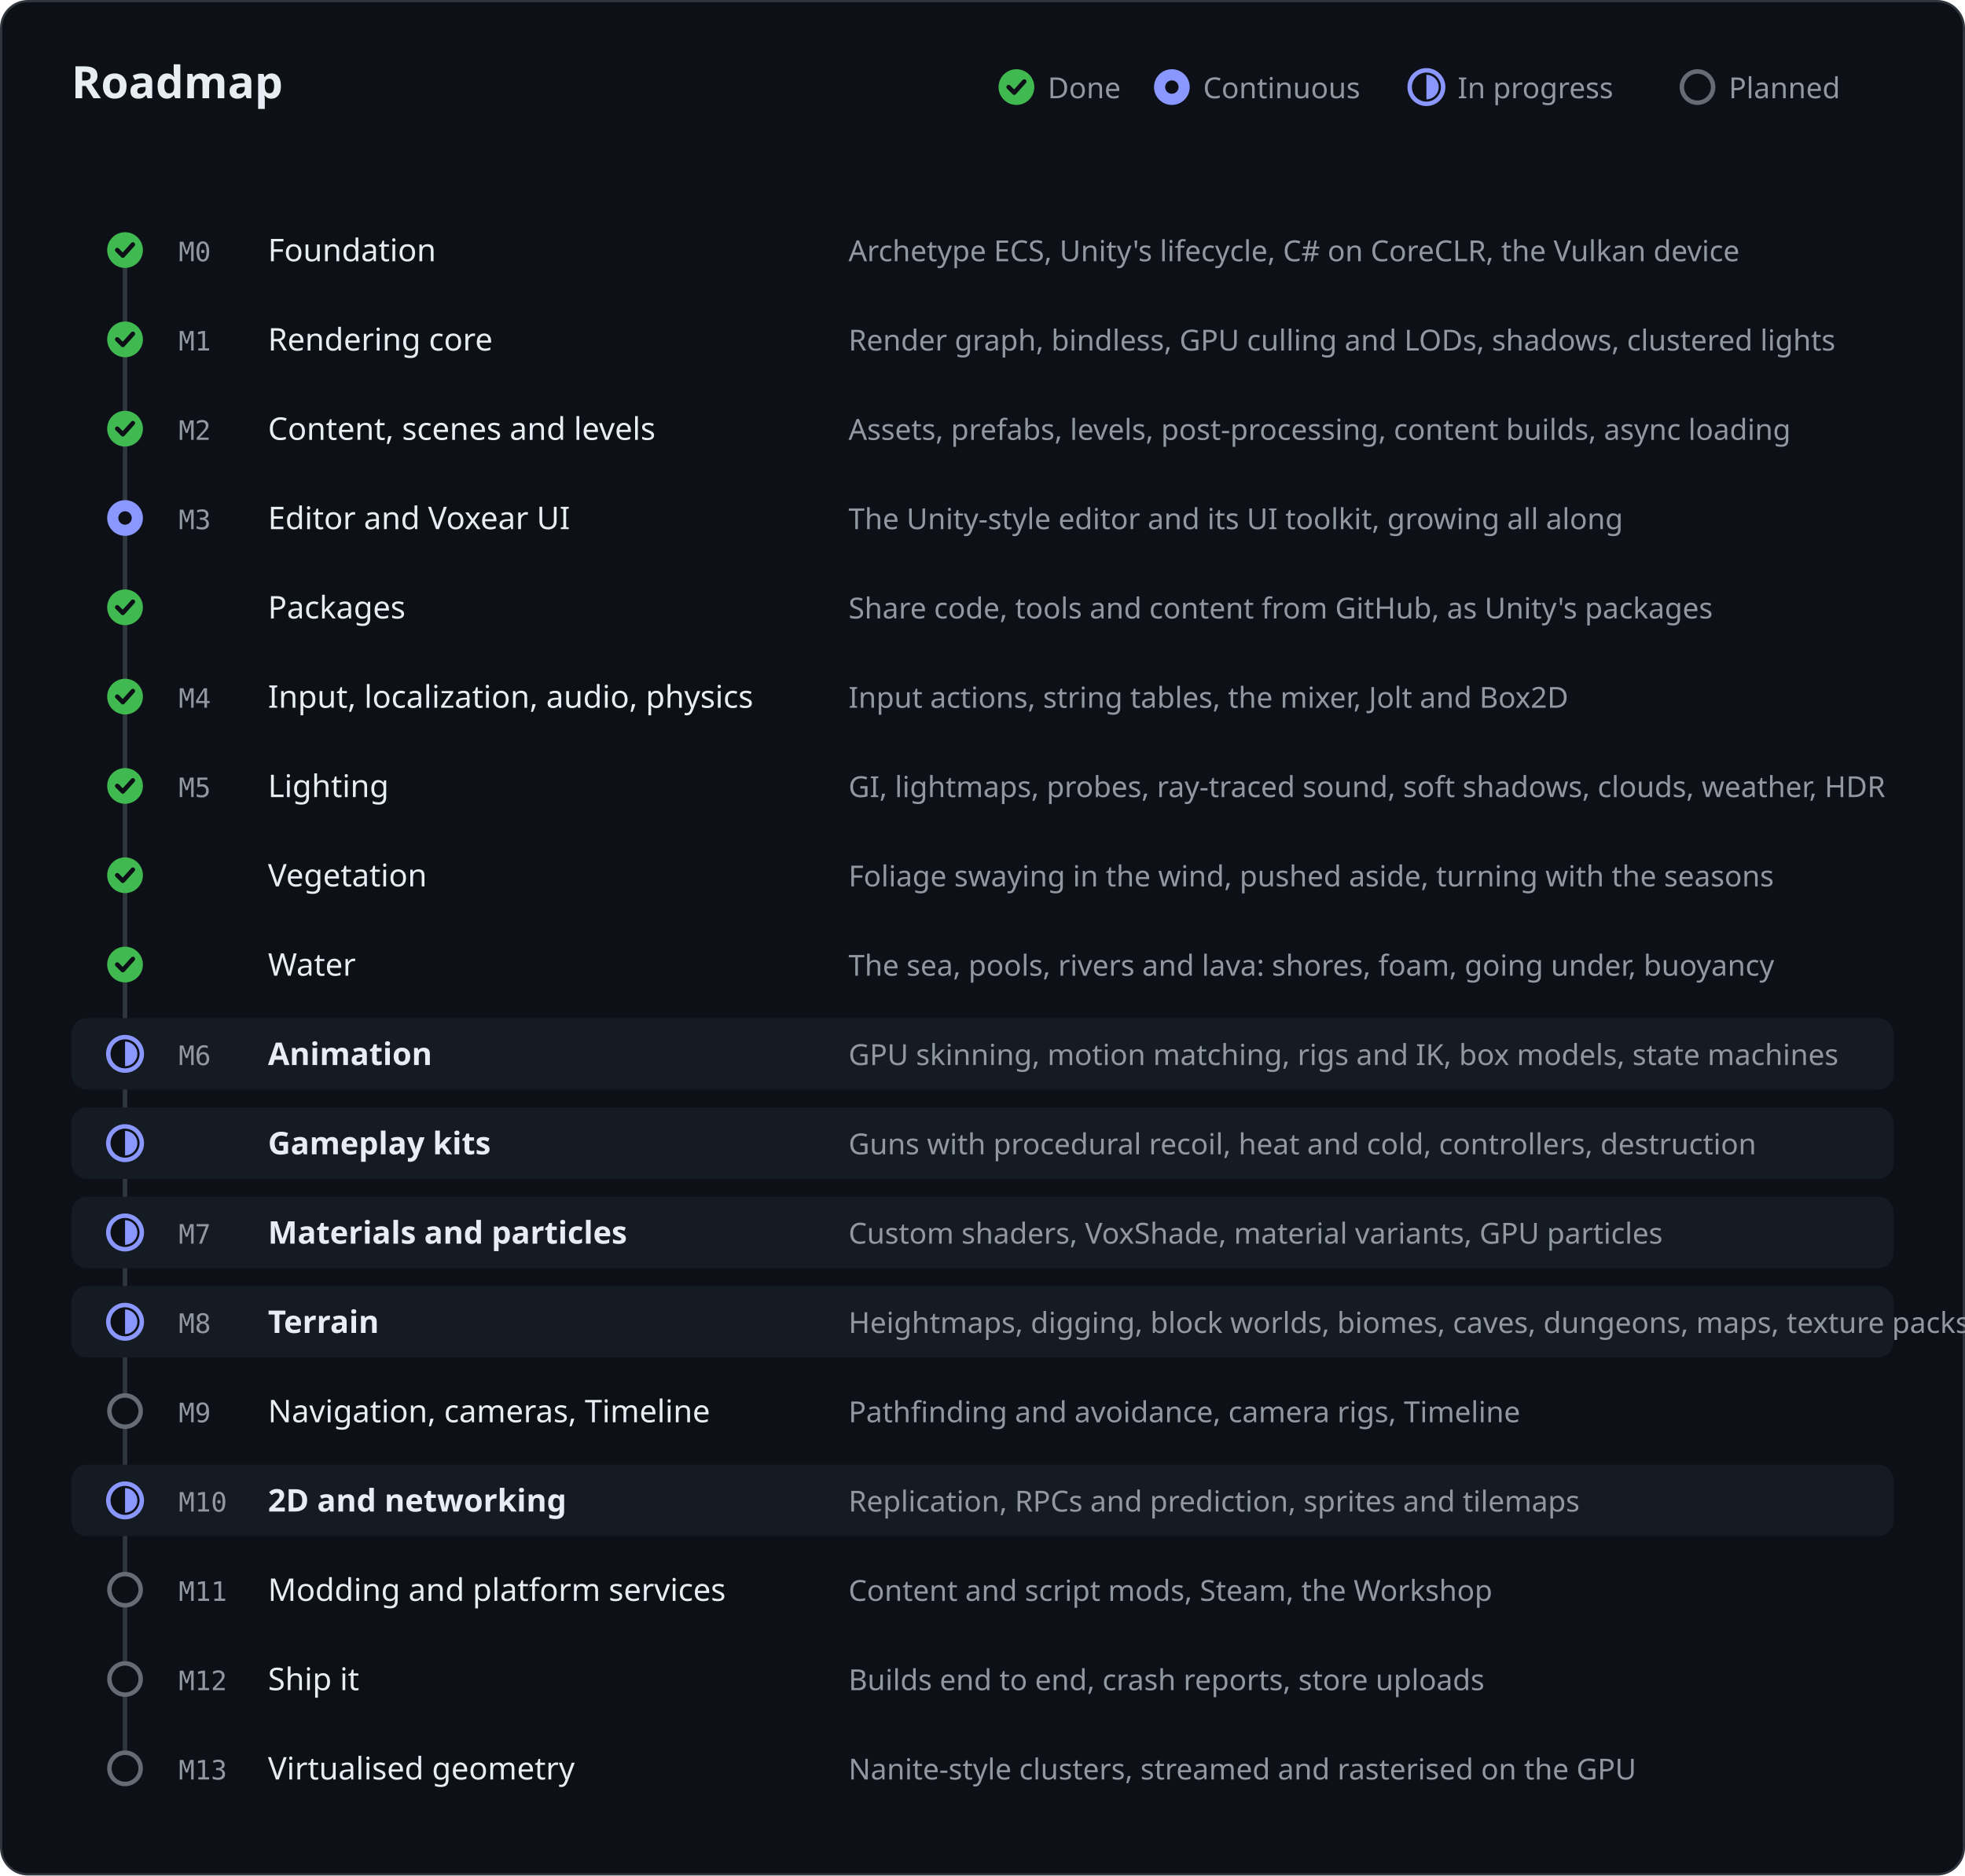
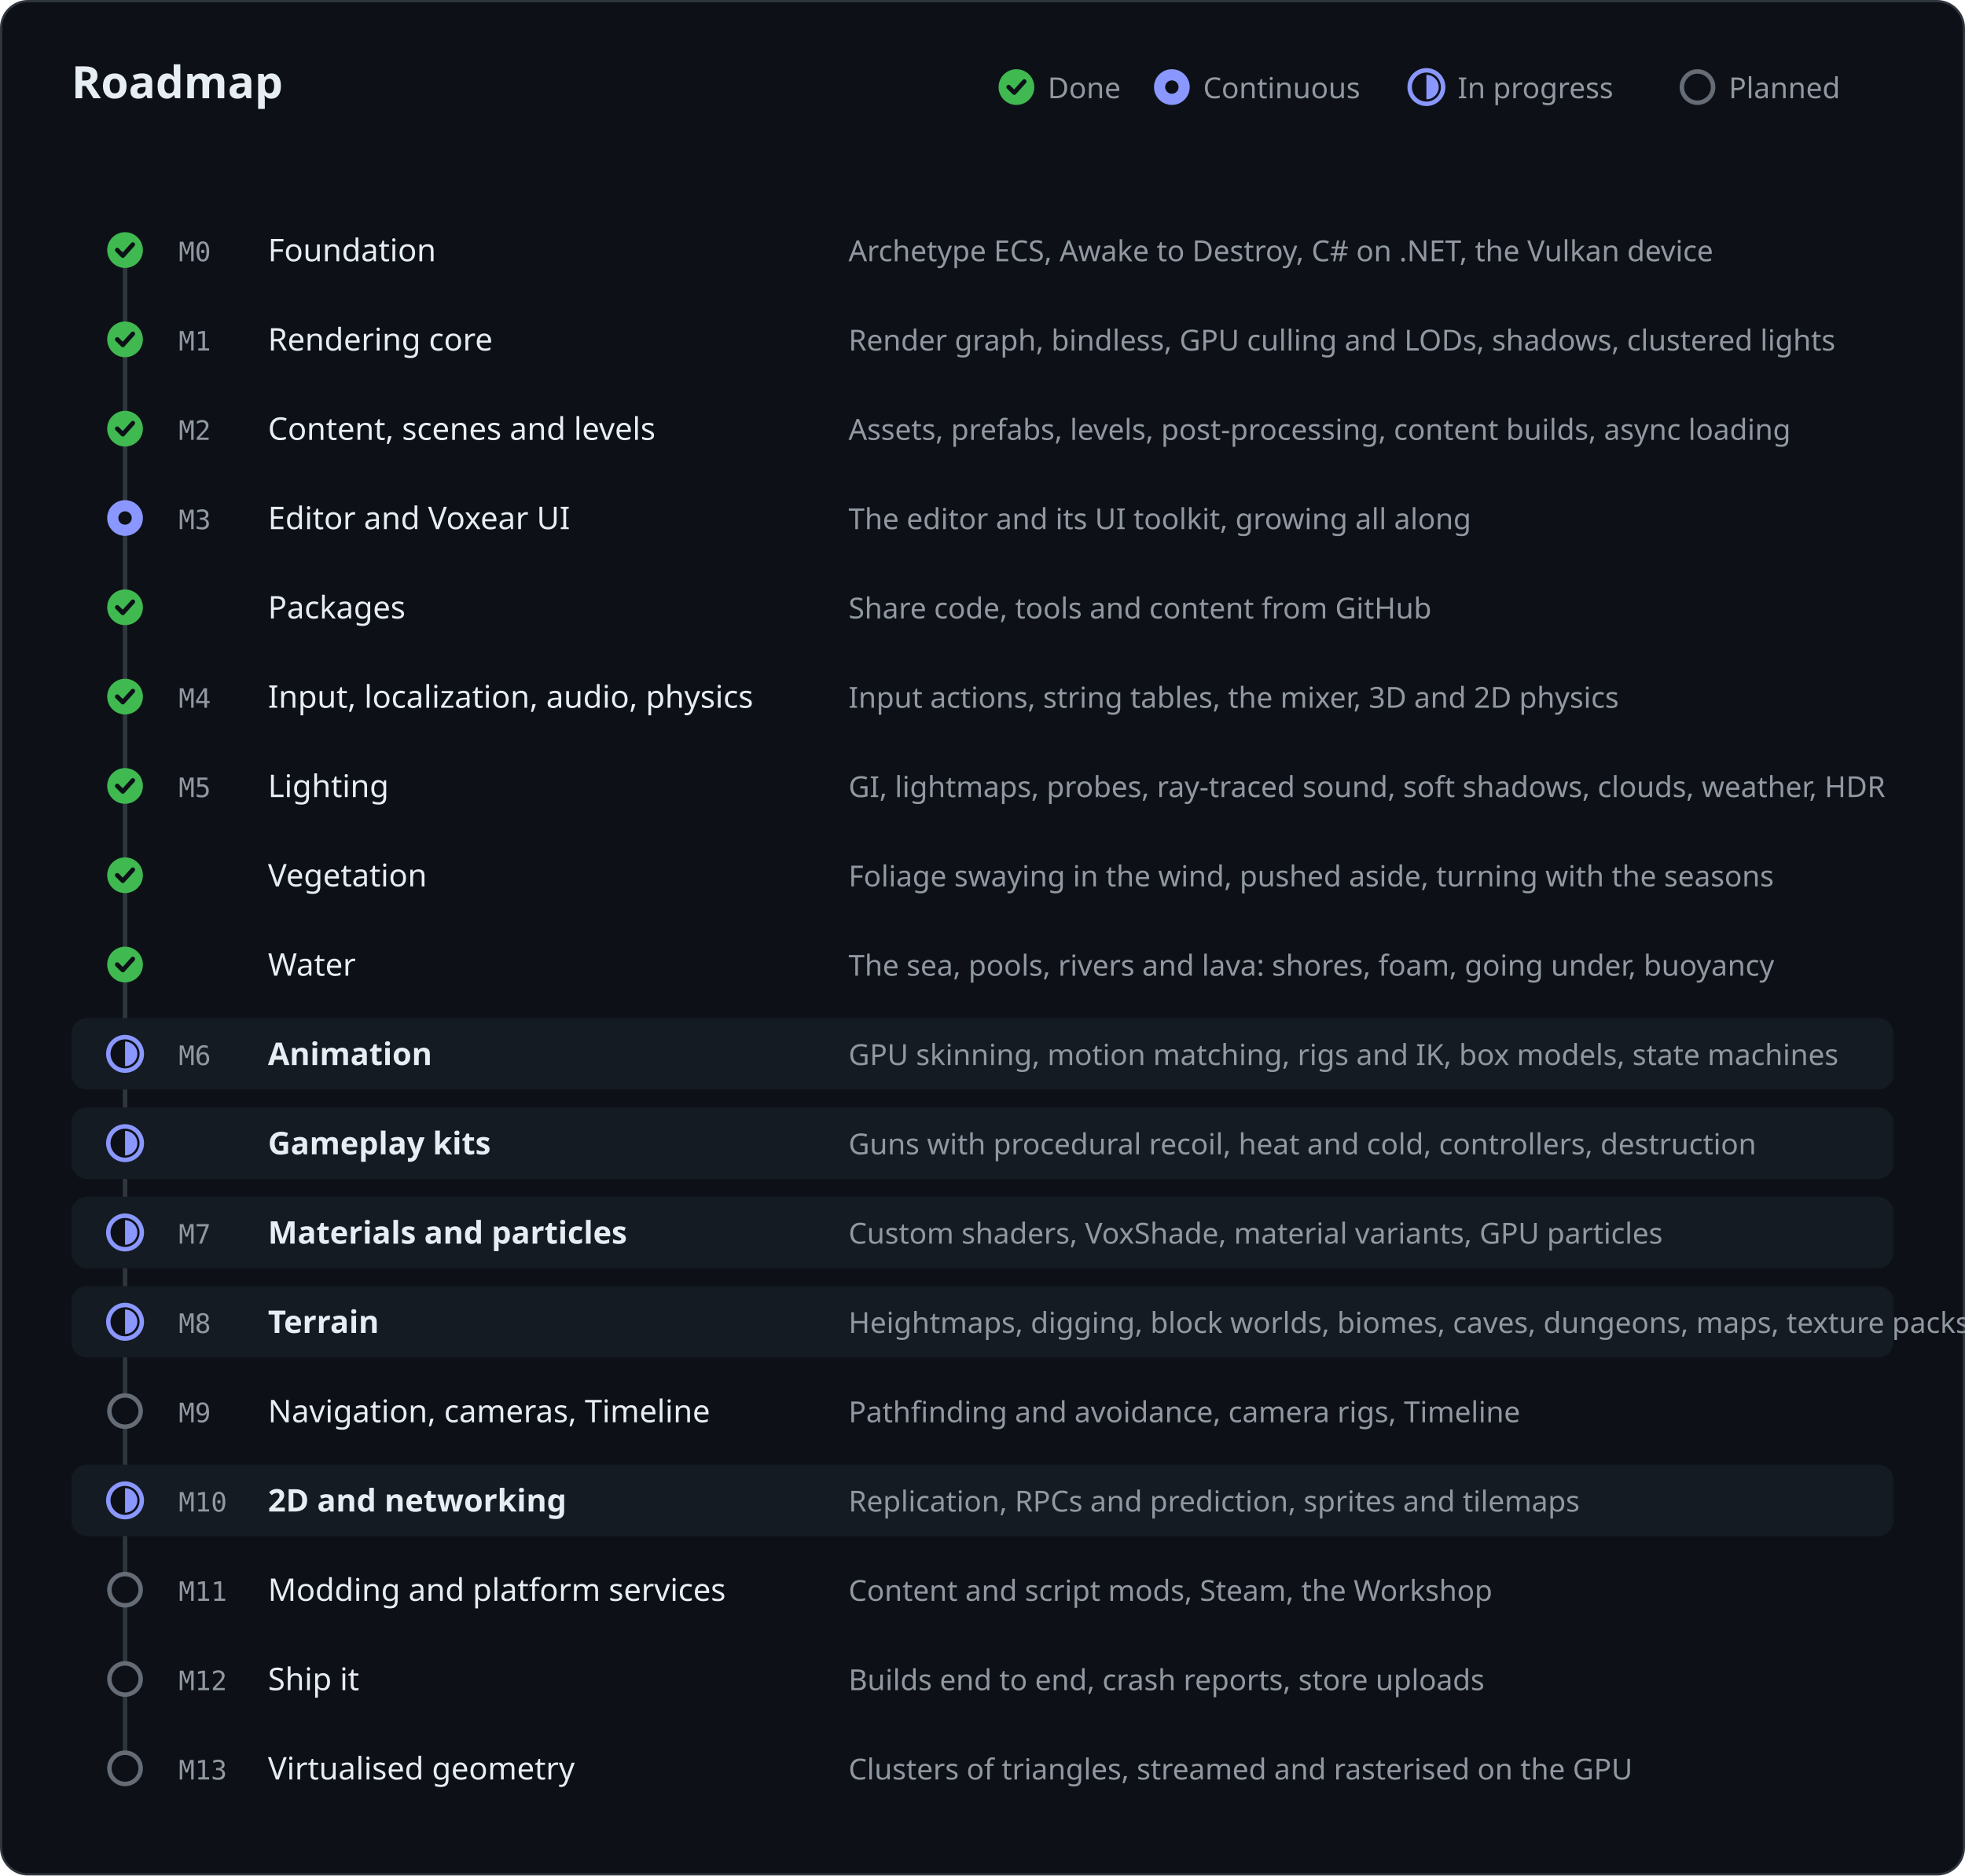
<svg xmlns="http://www.w3.org/2000/svg" width="880" height="840" viewBox="0 0 880 840" role="img" aria-label="Voxear roadmap">
  <rect x="0.5" y="0.5" width="879" height="839" rx="12" fill="#0d1117" stroke="#30363d" />
  <text x="32" y="44" font-family="-apple-system, BlinkMacSystemFont, 'Segoe UI', 'Noto Sans', Helvetica, Arial, sans-serif" font-size="20" font-weight="600" fill="#e6edf3">Roadmap</text>
  <circle cx="760.2" cy="39" r="7" fill="#0d1117" stroke="#656c76" stroke-width="2" />
  <text x="774.2" y="44" font-family="-apple-system, BlinkMacSystemFont, 'Segoe UI', 'Noto Sans', Helvetica, Arial, sans-serif" font-size="13" fill="#9198a1">Planned</text>
  <circle cx="638.8" cy="39" r="7.5" fill="#0d1117" stroke="#8a97ff" stroke-width="2" />
  <path d="M638.8 33.5 a5.5 5.5 0 0 1 0 11 z" fill="#8a97ff" />
  <text x="652.8" y="44" font-family="-apple-system, BlinkMacSystemFont, 'Segoe UI', 'Noto Sans', Helvetica, Arial, sans-serif" font-size="13" fill="#9198a1">In progress</text>
  <circle cx="524.8" cy="39" r="8" fill="#8a97ff" />
  <circle cx="524.8" cy="39" r="3" fill="#0d1117" />
  <text x="538.8" y="44" font-family="-apple-system, BlinkMacSystemFont, 'Segoe UI', 'Noto Sans', Helvetica, Arial, sans-serif" font-size="13" fill="#9198a1">Continuous</text>
  <circle cx="455.2" cy="39" r="8" fill="#3fb950" />
  <path d="M451.7 39 l2.5 2.5 l4.5-5" fill="none" stroke="#0d1117" stroke-width="2" stroke-linecap="round" stroke-linejoin="round" />
  <text x="469.2" y="44" font-family="-apple-system, BlinkMacSystemFont, 'Segoe UI', 'Noto Sans', Helvetica, Arial, sans-serif" font-size="13" fill="#9198a1">Done</text>
  <line x1="56" y1="112" x2="56" y2="792" stroke="#30363d" stroke-width="2" />
  <circle cx="56" cy="112" r="8" fill="#3fb950" />
  <path d="M52.5 112 l2.5 2.5 l4.5-5" fill="none" stroke="#0d1117" stroke-width="2" stroke-linecap="round" stroke-linejoin="round" />
  <text x="80" y="117" font-family="ui-monospace, SFMono-Regular, 'SF Mono', Menlo, Consolas, monospace" font-size="12" fill="#9198a1">M0</text>
  <text x="120" y="117" font-family="-apple-system, BlinkMacSystemFont, 'Segoe UI', 'Noto Sans', Helvetica, Arial, sans-serif" font-size="14" font-weight="500" fill="#e6edf3">Foundation</text>
-   <text x="380" y="117" font-family="-apple-system, BlinkMacSystemFont, 'Segoe UI', 'Noto Sans', Helvetica, Arial, sans-serif" font-size="13" fill="#9198a1">Archetype ECS, Unity's lifecycle, C# on CoreCLR, the Vulkan device</text>
+   <text x="380" y="117" font-family="-apple-system, BlinkMacSystemFont, 'Segoe UI', 'Noto Sans', Helvetica, Arial, sans-serif" font-size="13" fill="#9198a1">Archetype ECS, Awake to Destroy, C# on .NET, the Vulkan device</text>
  <circle cx="56" cy="152" r="8" fill="#3fb950" />
  <path d="M52.5 152 l2.5 2.5 l4.5-5" fill="none" stroke="#0d1117" stroke-width="2" stroke-linecap="round" stroke-linejoin="round" />
  <text x="80" y="157" font-family="ui-monospace, SFMono-Regular, 'SF Mono', Menlo, Consolas, monospace" font-size="12" fill="#9198a1">M1</text>
  <text x="120" y="157" font-family="-apple-system, BlinkMacSystemFont, 'Segoe UI', 'Noto Sans', Helvetica, Arial, sans-serif" font-size="14" font-weight="500" fill="#e6edf3">Rendering core</text>
  <text x="380" y="157" font-family="-apple-system, BlinkMacSystemFont, 'Segoe UI', 'Noto Sans', Helvetica, Arial, sans-serif" font-size="13" fill="#9198a1">Render graph, bindless, GPU culling and LODs, shadows, clustered lights</text>
  <circle cx="56" cy="192" r="8" fill="#3fb950" />
  <path d="M52.5 192 l2.5 2.5 l4.5-5" fill="none" stroke="#0d1117" stroke-width="2" stroke-linecap="round" stroke-linejoin="round" />
  <text x="80" y="197" font-family="ui-monospace, SFMono-Regular, 'SF Mono', Menlo, Consolas, monospace" font-size="12" fill="#9198a1">M2</text>
  <text x="120" y="197" font-family="-apple-system, BlinkMacSystemFont, 'Segoe UI', 'Noto Sans', Helvetica, Arial, sans-serif" font-size="14" font-weight="500" fill="#e6edf3">Content, scenes and levels</text>
  <text x="380" y="197" font-family="-apple-system, BlinkMacSystemFont, 'Segoe UI', 'Noto Sans', Helvetica, Arial, sans-serif" font-size="13" fill="#9198a1">Assets, prefabs, levels, post-processing, content builds, async loading</text>
  <circle cx="56" cy="232" r="8" fill="#8a97ff" />
  <circle cx="56" cy="232" r="3" fill="#0d1117" />
  <text x="80" y="237" font-family="ui-monospace, SFMono-Regular, 'SF Mono', Menlo, Consolas, monospace" font-size="12" fill="#9198a1">M3</text>
  <text x="120" y="237" font-family="-apple-system, BlinkMacSystemFont, 'Segoe UI', 'Noto Sans', Helvetica, Arial, sans-serif" font-size="14" font-weight="500" fill="#e6edf3">Editor and Voxear UI</text>
-   <text x="380" y="237" font-family="-apple-system, BlinkMacSystemFont, 'Segoe UI', 'Noto Sans', Helvetica, Arial, sans-serif" font-size="13" fill="#9198a1">The Unity-style editor and its UI toolkit, growing all along</text>
+   <text x="380" y="237" font-family="-apple-system, BlinkMacSystemFont, 'Segoe UI', 'Noto Sans', Helvetica, Arial, sans-serif" font-size="13" fill="#9198a1">The editor and its UI toolkit, growing all along</text>
  <circle cx="56" cy="272" r="8" fill="#3fb950" />
  <path d="M52.5 272 l2.5 2.5 l4.5-5" fill="none" stroke="#0d1117" stroke-width="2" stroke-linecap="round" stroke-linejoin="round" />
  <text x="80" y="277" font-family="ui-monospace, SFMono-Regular, 'SF Mono', Menlo, Consolas, monospace" font-size="12" fill="#9198a1" />
  <text x="120" y="277" font-family="-apple-system, BlinkMacSystemFont, 'Segoe UI', 'Noto Sans', Helvetica, Arial, sans-serif" font-size="14" font-weight="500" fill="#e6edf3">Packages</text>
-   <text x="380" y="277" font-family="-apple-system, BlinkMacSystemFont, 'Segoe UI', 'Noto Sans', Helvetica, Arial, sans-serif" font-size="13" fill="#9198a1">Share code, tools and content from GitHub, as Unity's packages</text>
+   <text x="380" y="277" font-family="-apple-system, BlinkMacSystemFont, 'Segoe UI', 'Noto Sans', Helvetica, Arial, sans-serif" font-size="13" fill="#9198a1">Share code, tools and content from GitHub</text>
  <circle cx="56" cy="312" r="8" fill="#3fb950" />
  <path d="M52.5 312 l2.5 2.5 l4.5-5" fill="none" stroke="#0d1117" stroke-width="2" stroke-linecap="round" stroke-linejoin="round" />
  <text x="80" y="317" font-family="ui-monospace, SFMono-Regular, 'SF Mono', Menlo, Consolas, monospace" font-size="12" fill="#9198a1">M4</text>
  <text x="120" y="317" font-family="-apple-system, BlinkMacSystemFont, 'Segoe UI', 'Noto Sans', Helvetica, Arial, sans-serif" font-size="14" font-weight="500" fill="#e6edf3">Input, localization, audio, physics</text>
-   <text x="380" y="317" font-family="-apple-system, BlinkMacSystemFont, 'Segoe UI', 'Noto Sans', Helvetica, Arial, sans-serif" font-size="13" fill="#9198a1">Input actions, string tables, the mixer, Jolt and Box2D</text>
+   <text x="380" y="317" font-family="-apple-system, BlinkMacSystemFont, 'Segoe UI', 'Noto Sans', Helvetica, Arial, sans-serif" font-size="13" fill="#9198a1">Input actions, string tables, the mixer, 3D and 2D physics</text>
  <circle cx="56" cy="352" r="8" fill="#3fb950" />
  <path d="M52.5 352 l2.5 2.5 l4.5-5" fill="none" stroke="#0d1117" stroke-width="2" stroke-linecap="round" stroke-linejoin="round" />
  <text x="80" y="357" font-family="ui-monospace, SFMono-Regular, 'SF Mono', Menlo, Consolas, monospace" font-size="12" fill="#9198a1">M5</text>
  <text x="120" y="357" font-family="-apple-system, BlinkMacSystemFont, 'Segoe UI', 'Noto Sans', Helvetica, Arial, sans-serif" font-size="14" font-weight="500" fill="#e6edf3">Lighting</text>
  <text x="380" y="357" font-family="-apple-system, BlinkMacSystemFont, 'Segoe UI', 'Noto Sans', Helvetica, Arial, sans-serif" font-size="13" fill="#9198a1">GI, lightmaps, probes, ray-traced sound, soft shadows, clouds, weather, HDR</text>
  <circle cx="56" cy="392" r="8" fill="#3fb950" />
  <path d="M52.5 392 l2.5 2.5 l4.5-5" fill="none" stroke="#0d1117" stroke-width="2" stroke-linecap="round" stroke-linejoin="round" />
  <text x="80" y="397" font-family="ui-monospace, SFMono-Regular, 'SF Mono', Menlo, Consolas, monospace" font-size="12" fill="#9198a1" />
  <text x="120" y="397" font-family="-apple-system, BlinkMacSystemFont, 'Segoe UI', 'Noto Sans', Helvetica, Arial, sans-serif" font-size="14" font-weight="500" fill="#e6edf3">Vegetation</text>
  <text x="380" y="397" font-family="-apple-system, BlinkMacSystemFont, 'Segoe UI', 'Noto Sans', Helvetica, Arial, sans-serif" font-size="13" fill="#9198a1">Foliage swaying in the wind, pushed aside, turning with the seasons</text>
  <circle cx="56" cy="432" r="8" fill="#3fb950" />
  <path d="M52.5 432 l2.5 2.5 l4.5-5" fill="none" stroke="#0d1117" stroke-width="2" stroke-linecap="round" stroke-linejoin="round" />
  <text x="80" y="437" font-family="ui-monospace, SFMono-Regular, 'SF Mono', Menlo, Consolas, monospace" font-size="12" fill="#9198a1" />
  <text x="120" y="437" font-family="-apple-system, BlinkMacSystemFont, 'Segoe UI', 'Noto Sans', Helvetica, Arial, sans-serif" font-size="14" font-weight="500" fill="#e6edf3">Water</text>
  <text x="380" y="437" font-family="-apple-system, BlinkMacSystemFont, 'Segoe UI', 'Noto Sans', Helvetica, Arial, sans-serif" font-size="13" fill="#9198a1">The sea, pools, rivers and lava: shores, foam, going under, buoyancy</text>
  <rect x="32" y="456" width="816" height="32" rx="7" fill="#151b23" />
  <circle cx="56" cy="472" r="7.5" fill="#0d1117" stroke="#8a97ff" stroke-width="2" />
  <path d="M56 466.5 a5.5 5.5 0 0 1 0 11 z" fill="#8a97ff" />
  <text x="80" y="477" font-family="ui-monospace, SFMono-Regular, 'SF Mono', Menlo, Consolas, monospace" font-size="12" fill="#9198a1">M6</text>
  <text x="120" y="477" font-family="-apple-system, BlinkMacSystemFont, 'Segoe UI', 'Noto Sans', Helvetica, Arial, sans-serif" font-size="14" font-weight="600" fill="#e6edf3">Animation</text>
  <text x="380" y="477" font-family="-apple-system, BlinkMacSystemFont, 'Segoe UI', 'Noto Sans', Helvetica, Arial, sans-serif" font-size="13" fill="#9198a1">GPU skinning, motion matching, rigs and IK, box models, state machines</text>
  <rect x="32" y="496" width="816" height="32" rx="7" fill="#151b23" />
  <circle cx="56" cy="512" r="7.5" fill="#0d1117" stroke="#8a97ff" stroke-width="2" />
  <path d="M56 506.5 a5.5 5.5 0 0 1 0 11 z" fill="#8a97ff" />
  <text x="80" y="517" font-family="ui-monospace, SFMono-Regular, 'SF Mono', Menlo, Consolas, monospace" font-size="12" fill="#9198a1" />
  <text x="120" y="517" font-family="-apple-system, BlinkMacSystemFont, 'Segoe UI', 'Noto Sans', Helvetica, Arial, sans-serif" font-size="14" font-weight="600" fill="#e6edf3">Gameplay kits</text>
  <text x="380" y="517" font-family="-apple-system, BlinkMacSystemFont, 'Segoe UI', 'Noto Sans', Helvetica, Arial, sans-serif" font-size="13" fill="#9198a1">Guns with procedural recoil, heat and cold, controllers, destruction</text>
  <rect x="32" y="536" width="816" height="32" rx="7" fill="#151b23" />
  <circle cx="56" cy="552" r="7.5" fill="#0d1117" stroke="#8a97ff" stroke-width="2" />
  <path d="M56 546.5 a5.5 5.5 0 0 1 0 11 z" fill="#8a97ff" />
  <text x="80" y="557" font-family="ui-monospace, SFMono-Regular, 'SF Mono', Menlo, Consolas, monospace" font-size="12" fill="#9198a1">M7</text>
  <text x="120" y="557" font-family="-apple-system, BlinkMacSystemFont, 'Segoe UI', 'Noto Sans', Helvetica, Arial, sans-serif" font-size="14" font-weight="600" fill="#e6edf3">Materials and particles</text>
  <text x="380" y="557" font-family="-apple-system, BlinkMacSystemFont, 'Segoe UI', 'Noto Sans', Helvetica, Arial, sans-serif" font-size="13" fill="#9198a1">Custom shaders, VoxShade, material variants, GPU particles</text>
  <rect x="32" y="576" width="816" height="32" rx="7" fill="#151b23" />
  <circle cx="56" cy="592" r="7.5" fill="#0d1117" stroke="#8a97ff" stroke-width="2" />
  <path d="M56 586.5 a5.5 5.5 0 0 1 0 11 z" fill="#8a97ff" />
  <text x="80" y="597" font-family="ui-monospace, SFMono-Regular, 'SF Mono', Menlo, Consolas, monospace" font-size="12" fill="#9198a1">M8</text>
  <text x="120" y="597" font-family="-apple-system, BlinkMacSystemFont, 'Segoe UI', 'Noto Sans', Helvetica, Arial, sans-serif" font-size="14" font-weight="600" fill="#e6edf3">Terrain</text>
  <text x="380" y="597" font-family="-apple-system, BlinkMacSystemFont, 'Segoe UI', 'Noto Sans', Helvetica, Arial, sans-serif" font-size="13" fill="#9198a1">Heightmaps, digging, block worlds, biomes, caves, dungeons, maps, texture packs</text>
  <circle cx="56" cy="632" r="7" fill="#0d1117" stroke="#656c76" stroke-width="2" />
  <text x="80" y="637" font-family="ui-monospace, SFMono-Regular, 'SF Mono', Menlo, Consolas, monospace" font-size="12" fill="#9198a1">M9</text>
  <text x="120" y="637" font-family="-apple-system, BlinkMacSystemFont, 'Segoe UI', 'Noto Sans', Helvetica, Arial, sans-serif" font-size="14" font-weight="500" fill="#e6edf3">Navigation, cameras, Timeline</text>
  <text x="380" y="637" font-family="-apple-system, BlinkMacSystemFont, 'Segoe UI', 'Noto Sans', Helvetica, Arial, sans-serif" font-size="13" fill="#9198a1">Pathfinding and avoidance, camera rigs, Timeline</text>
  <rect x="32" y="656" width="816" height="32" rx="7" fill="#151b23" />
  <circle cx="56" cy="672" r="7.5" fill="#0d1117" stroke="#8a97ff" stroke-width="2" />
  <path d="M56 666.5 a5.5 5.5 0 0 1 0 11 z" fill="#8a97ff" />
  <text x="80" y="677" font-family="ui-monospace, SFMono-Regular, 'SF Mono', Menlo, Consolas, monospace" font-size="12" fill="#9198a1">M10</text>
  <text x="120" y="677" font-family="-apple-system, BlinkMacSystemFont, 'Segoe UI', 'Noto Sans', Helvetica, Arial, sans-serif" font-size="14" font-weight="600" fill="#e6edf3">2D and networking</text>
  <text x="380" y="677" font-family="-apple-system, BlinkMacSystemFont, 'Segoe UI', 'Noto Sans', Helvetica, Arial, sans-serif" font-size="13" fill="#9198a1">Replication, RPCs and prediction, sprites and tilemaps</text>
  <circle cx="56" cy="712" r="7" fill="#0d1117" stroke="#656c76" stroke-width="2" />
  <text x="80" y="717" font-family="ui-monospace, SFMono-Regular, 'SF Mono', Menlo, Consolas, monospace" font-size="12" fill="#9198a1">M11</text>
  <text x="120" y="717" font-family="-apple-system, BlinkMacSystemFont, 'Segoe UI', 'Noto Sans', Helvetica, Arial, sans-serif" font-size="14" font-weight="500" fill="#e6edf3">Modding and platform services</text>
  <text x="380" y="717" font-family="-apple-system, BlinkMacSystemFont, 'Segoe UI', 'Noto Sans', Helvetica, Arial, sans-serif" font-size="13" fill="#9198a1">Content and script mods, Steam, the Workshop</text>
  <circle cx="56" cy="752" r="7" fill="#0d1117" stroke="#656c76" stroke-width="2" />
  <text x="80" y="757" font-family="ui-monospace, SFMono-Regular, 'SF Mono', Menlo, Consolas, monospace" font-size="12" fill="#9198a1">M12</text>
  <text x="120" y="757" font-family="-apple-system, BlinkMacSystemFont, 'Segoe UI', 'Noto Sans', Helvetica, Arial, sans-serif" font-size="14" font-weight="500" fill="#e6edf3">Ship it</text>
  <text x="380" y="757" font-family="-apple-system, BlinkMacSystemFont, 'Segoe UI', 'Noto Sans', Helvetica, Arial, sans-serif" font-size="13" fill="#9198a1">Builds end to end, crash reports, store uploads</text>
  <circle cx="56" cy="792" r="7" fill="#0d1117" stroke="#656c76" stroke-width="2" />
  <text x="80" y="797" font-family="ui-monospace, SFMono-Regular, 'SF Mono', Menlo, Consolas, monospace" font-size="12" fill="#9198a1">M13</text>
  <text x="120" y="797" font-family="-apple-system, BlinkMacSystemFont, 'Segoe UI', 'Noto Sans', Helvetica, Arial, sans-serif" font-size="14" font-weight="500" fill="#e6edf3">Virtualised geometry</text>
-   <text x="380" y="797" font-family="-apple-system, BlinkMacSystemFont, 'Segoe UI', 'Noto Sans', Helvetica, Arial, sans-serif" font-size="13" fill="#9198a1">Nanite-style clusters, streamed and rasterised on the GPU</text>
+   <text x="380" y="797" font-family="-apple-system, BlinkMacSystemFont, 'Segoe UI', 'Noto Sans', Helvetica, Arial, sans-serif" font-size="13" fill="#9198a1">Clusters of triangles, streamed and rasterised on the GPU</text>
</svg>
